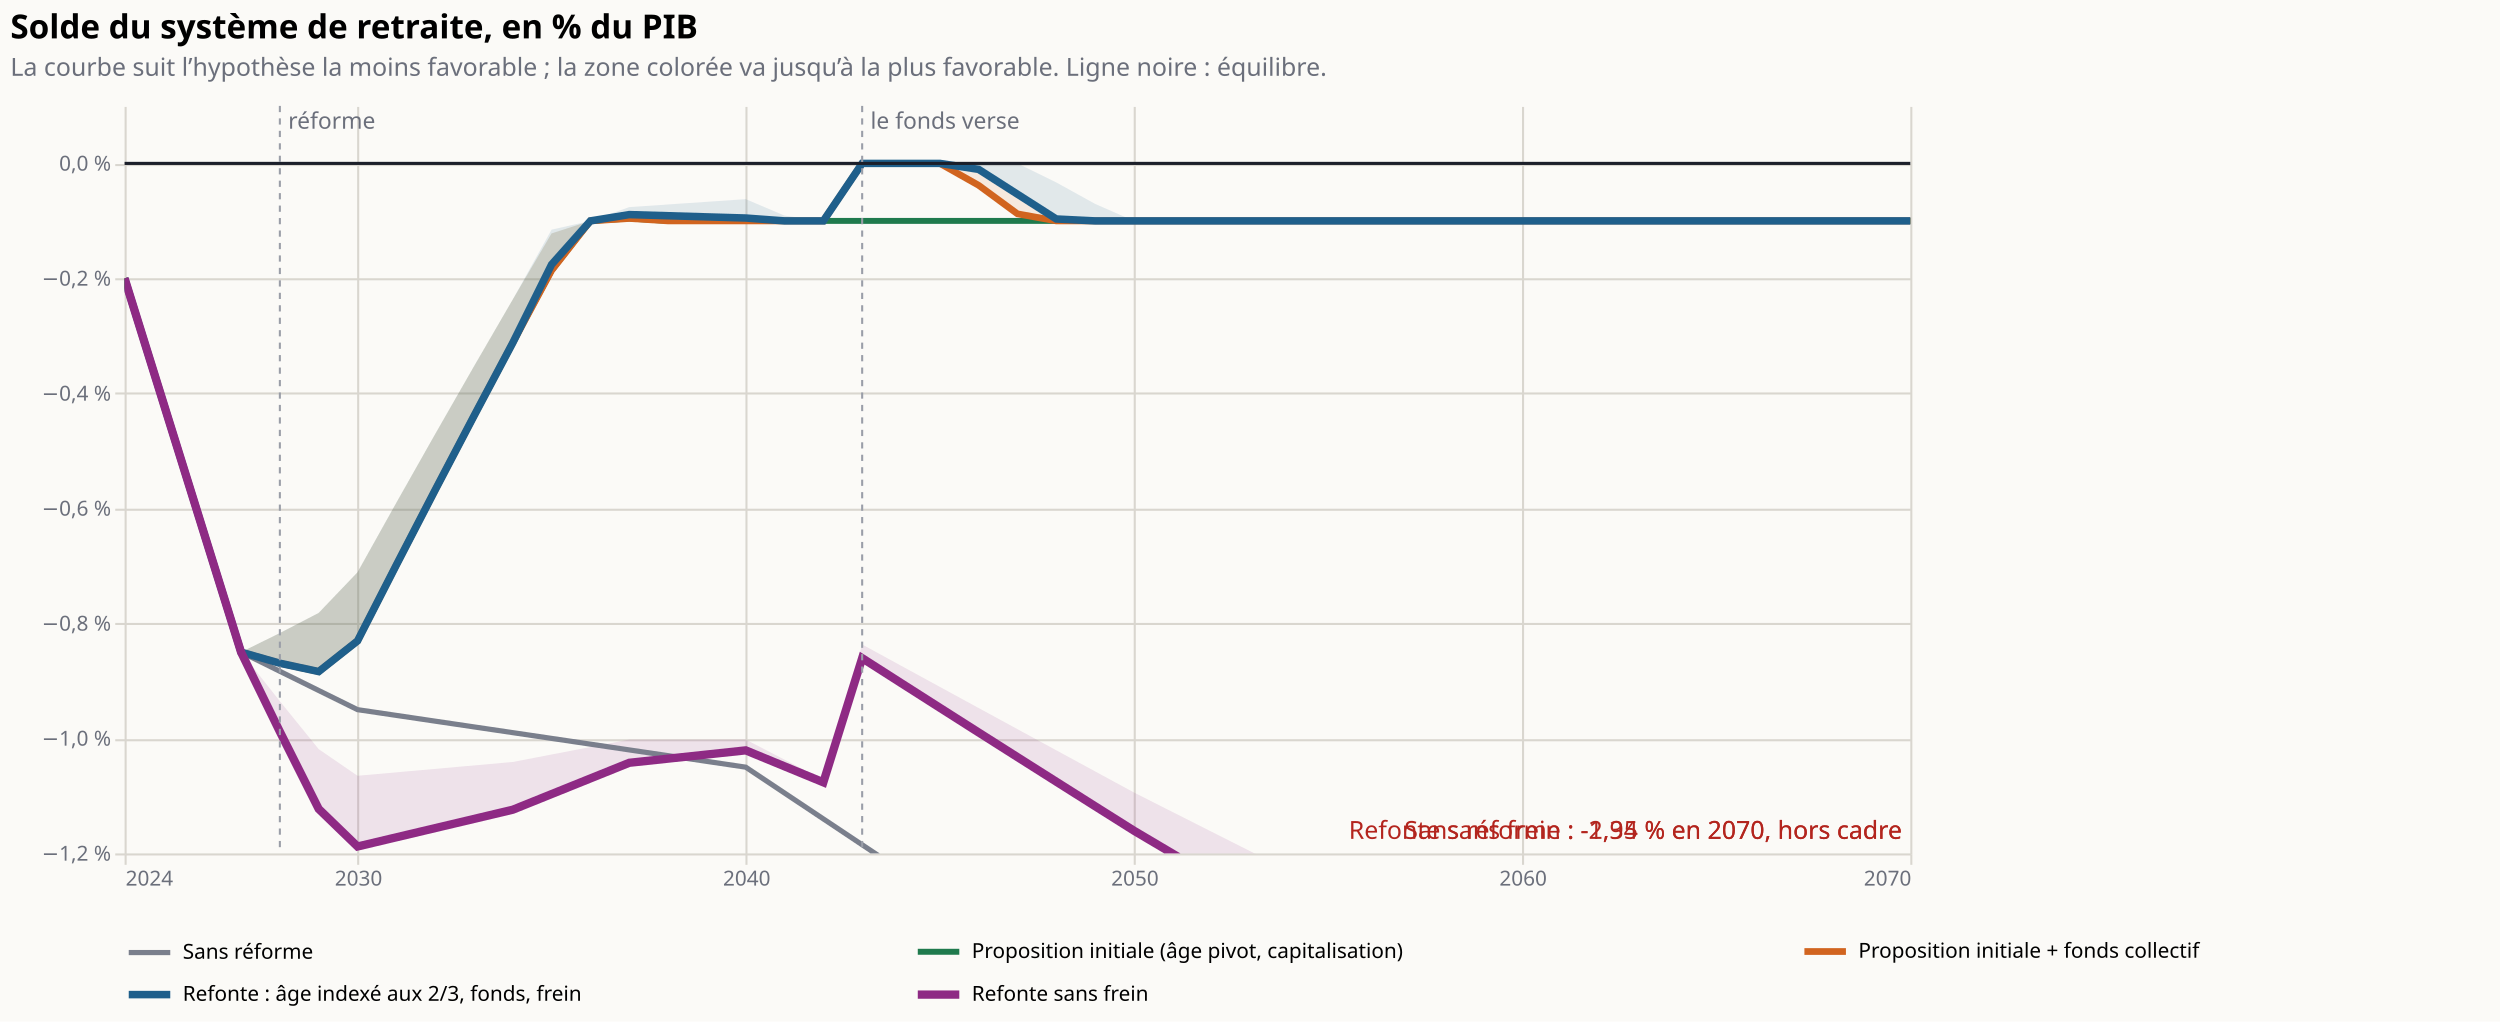
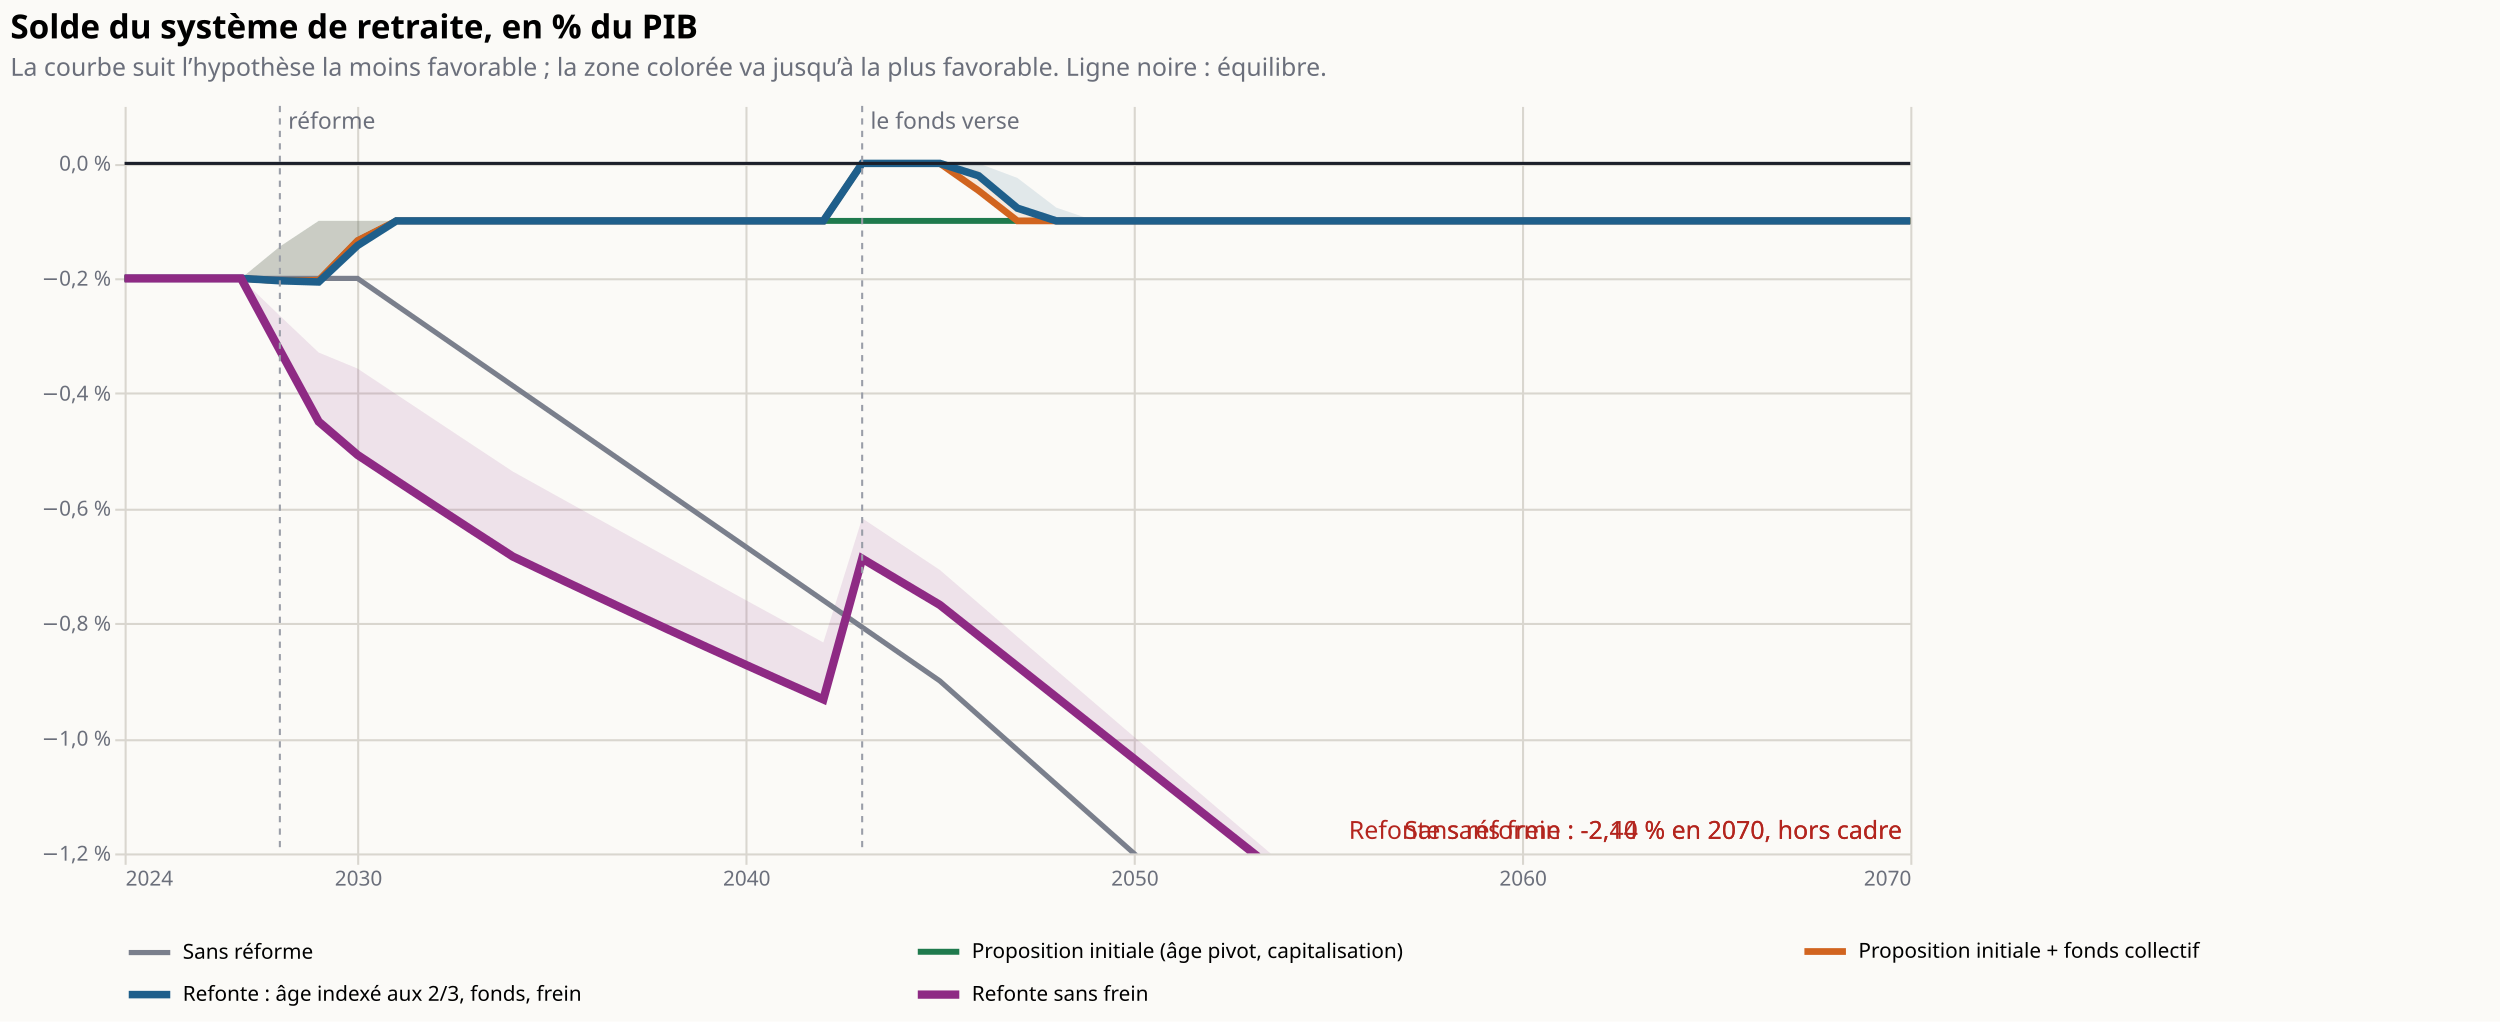
<svg xmlns="http://www.w3.org/2000/svg" version="1.1" class="marks" width="1204" height="492" viewBox="0 0 1204 492">
  <rect width="1204" height="492" fill="#fbfaf7" />
  <g fill="none" stroke-miterlimit="4" transform="translate(60,51)">
    <g class="mark-group role-frame root" role="graphics-object" aria-roledescription="group mark container">
      <g transform="translate(0,0)">
        <path class="background" aria-hidden="true" d="M0,0h860v360h-860Z" />
        <g>
          <g class="mark-group role-axis" aria-hidden="true">
            <g transform="translate(0.5,360.5)">
              <path class="background" aria-hidden="true" d="M0,0h0v0h0Z" pointer-events="none" />
              <g>
                <g class="mark-rule role-axis-grid" pointer-events="none">
                  <line transform="translate(0,-360)" x2="0" y2="360" stroke="#d9d6cf" stroke-width="1" opacity="1" />
                  <line transform="translate(112,-360)" x2="0" y2="360" stroke="#d9d6cf" stroke-width="1" opacity="1" />
                  <line transform="translate(299,-360)" x2="0" y2="360" stroke="#d9d6cf" stroke-width="1" opacity="1" />
                  <line transform="translate(486,-360)" x2="0" y2="360" stroke="#d9d6cf" stroke-width="1" opacity="1" />
                  <line transform="translate(673,-360)" x2="0" y2="360" stroke="#d9d6cf" stroke-width="1" opacity="1" />
                  <line transform="translate(860,-360)" x2="0" y2="360" stroke="#d9d6cf" stroke-width="1" opacity="1" />
                </g>
              </g>
              <path class="foreground" aria-hidden="true" d="" pointer-events="none" display="none" />
            </g>
          </g>
          <g class="mark-group role-axis" aria-hidden="true">
            <g transform="translate(0.5,0.5)">
              <path class="background" aria-hidden="true" d="M0,0h0v0h0Z" pointer-events="none" />
              <g>
                <g class="mark-rule role-axis-grid" pointer-events="none">
                  <line transform="translate(0,360)" x2="860" y2="0" stroke="#d9d6cf" stroke-width="1" opacity="1" />
                  <line transform="translate(0,305)" x2="860" y2="0" stroke="#d9d6cf" stroke-width="1" opacity="1" />
                  <line transform="translate(0,249)" x2="860" y2="0" stroke="#d9d6cf" stroke-width="1" opacity="1" />
                  <line transform="translate(0,194)" x2="860" y2="0" stroke="#d9d6cf" stroke-width="1" opacity="1" />
                  <line transform="translate(0,138)" x2="860" y2="0" stroke="#d9d6cf" stroke-width="1" opacity="1" />
                  <line transform="translate(0,83)" x2="860" y2="0" stroke="#d9d6cf" stroke-width="1" opacity="1" />
                  <line transform="translate(0,28)" x2="860" y2="0" stroke="#d9d6cf" stroke-width="1" opacity="1" />
                </g>
              </g>
              <path class="foreground" aria-hidden="true" d="" pointer-events="none" display="none" />
            </g>
          </g>
          <g class="mark-group role-axis" role="graphics-symbol" aria-roledescription="axis" aria-label="X-axis for a linear scale with values from 2024 to 2070">
            <g transform="translate(0.5,360.5)">
              <path class="background" aria-hidden="true" d="M0,0h0v0h0Z" pointer-events="none" />
              <g>
                <g class="mark-rule role-axis-tick" pointer-events="none">
                  <line transform="translate(0,0)" x2="0" y2="5" stroke="#d9d6cf" stroke-width="1" opacity="1" />
                  <line transform="translate(112,0)" x2="0" y2="5" stroke="#d9d6cf" stroke-width="1" opacity="1" />
                  <line transform="translate(299,0)" x2="0" y2="5" stroke="#d9d6cf" stroke-width="1" opacity="1" />
                  <line transform="translate(486,0)" x2="0" y2="5" stroke="#d9d6cf" stroke-width="1" opacity="1" />
                  <line transform="translate(673,0)" x2="0" y2="5" stroke="#d9d6cf" stroke-width="1" opacity="1" />
                  <line transform="translate(860,0)" x2="0" y2="5" stroke="#d9d6cf" stroke-width="1" opacity="1" />
                </g>
                <g class="mark-text role-axis-label" pointer-events="none">
                  <text text-anchor="start" transform="translate(0,15)" font-family="system-ui, sans-serif" font-size="10px" fill="#6b6f7b" opacity="1">2024</text>
                  <text text-anchor="middle" transform="translate(112.1739,15)" font-family="system-ui, sans-serif" font-size="10px" fill="#6b6f7b" opacity="1">2030</text>
                  <text text-anchor="middle" transform="translate(299.1304,15)" font-family="system-ui, sans-serif" font-size="10px" fill="#6b6f7b" opacity="1">2040</text>
                  <text text-anchor="middle" transform="translate(486.087,15)" font-family="system-ui, sans-serif" font-size="10px" fill="#6b6f7b" opacity="1">2050</text>
                  <text text-anchor="middle" transform="translate(673.0435,15)" font-family="system-ui, sans-serif" font-size="10px" fill="#6b6f7b" opacity="1">2060</text>
                  <text text-anchor="end" transform="translate(860,15)" font-family="system-ui, sans-serif" font-size="10px" fill="#6b6f7b" opacity="1">2070</text>
                </g>
              </g>
              <path class="foreground" aria-hidden="true" d="" pointer-events="none" display="none" />
            </g>
          </g>
          <g class="mark-group role-axis" role="graphics-symbol" aria-roledescription="axis" aria-label="Y-axis for a linear scale with values from −0.012 to 0.001">
            <g transform="translate(0.5,0.5)">
              <path class="background" aria-hidden="true" d="M0,0h0v0h0Z" pointer-events="none" />
              <g>
                <g class="mark-rule role-axis-tick" pointer-events="none">
                  <line transform="translate(0,360)" x2="-5" y2="0" stroke="#d9d6cf" stroke-width="1" opacity="1" />
                  <line transform="translate(0,305)" x2="-5" y2="0" stroke="#d9d6cf" stroke-width="1" opacity="1" />
                  <line transform="translate(0,249)" x2="-5" y2="0" stroke="#d9d6cf" stroke-width="1" opacity="1" />
                  <line transform="translate(0,194)" x2="-5" y2="0" stroke="#d9d6cf" stroke-width="1" opacity="1" />
                  <line transform="translate(0,138)" x2="-5" y2="0" stroke="#d9d6cf" stroke-width="1" opacity="1" />
                  <line transform="translate(0,83)" x2="-5" y2="0" stroke="#d9d6cf" stroke-width="1" opacity="1" />
                  <line transform="translate(0,28)" x2="-5" y2="0" stroke="#d9d6cf" stroke-width="1" opacity="1" />
                </g>
                <g class="mark-text role-axis-label" pointer-events="none">
                  <text text-anchor="end" transform="translate(-7,363)" font-family="system-ui, sans-serif" font-size="10px" fill="#6b6f7b" opacity="1">−1,2 %</text>
                  <text text-anchor="end" transform="translate(-7,307.6154)" font-family="system-ui, sans-serif" font-size="10px" fill="#6b6f7b" opacity="1">−1,0 %</text>
                  <text text-anchor="end" transform="translate(-7,252.2308)" font-family="system-ui, sans-serif" font-size="10px" fill="#6b6f7b" opacity="1">−0,8 %</text>
                  <text text-anchor="end" transform="translate(-7,196.8462)" font-family="system-ui, sans-serif" font-size="10px" fill="#6b6f7b" opacity="1">−0,6 %</text>
                  <text text-anchor="end" transform="translate(-7,141.4615)" font-family="system-ui, sans-serif" font-size="10px" fill="#6b6f7b" opacity="1">−0,4 %</text>
                  <text text-anchor="end" transform="translate(-7,86.07692)" font-family="system-ui, sans-serif" font-size="10px" fill="#6b6f7b" opacity="1">−0,2 %</text>
                  <text text-anchor="end" transform="translate(-7,30.69231)" font-family="system-ui, sans-serif" font-size="10px" fill="#6b6f7b" opacity="1">0,0 %</text>
                </g>
              </g>
              <path class="foreground" aria-hidden="true" d="" pointer-events="none" display="none" />
            </g>
          </g>
          <g class="mark-group role-scope layer_0_pathgroup" role="graphics-object" aria-roledescription="group mark container">
            <g transform="translate(0,0)">
              <path class="background" aria-hidden="true" d="M0,0h860v360h-860Z" />
              <g>
                <g class="mark-area role-mark layer_0_marks" clip-path="url(#clip1)" role="graphics-object" aria-roledescription="area mark container">
-                   <path aria-label="annee: 2024; basse: −0.002; haute: −0.002; scenario: Sans réforme" role="graphics-symbol" aria-roledescription="area mark" d="M0,83.077L18.696,143.077L37.391,203.077L56.087,263.077L74.783,272.308L93.478,281.538L112.174,290.769L130.87,293.538L149.565,296.308L168.261,299.077L186.957,301.846L205.652,304.615L224.348,307.385L243.043,310.154L261.739,312.923L280.435,315.692L299.13,318.462L317.826,330.923L336.522,343.385L355.217,355.846L373.913,368.308L392.609,380.769L411.304,393.231L430,405.692L448.696,418.154L467.391,430.615L486.087,443.077L504.783,454.846L523.478,466.615L542.174,478.385L560.87,490.154L579.565,501.923L598.261,513.692L616.957,525.462L635.652,537.231L654.348,549L673.043,560.769L691.739,572.538L710.435,584.308L729.13,596.077L747.826,607.846L766.522,619.615L785.217,631.385L803.913,643.154L822.609,654.923L841.304,666.692L860,678.462L860,678.462L841.304,666.692L822.609,654.923L803.913,643.154L785.217,631.385L766.522,619.615L747.826,607.846L729.13,596.077L710.435,584.308L691.739,572.538L673.043,560.769L654.348,549L635.652,537.231L616.957,525.462L598.261,513.692L579.565,501.923L560.87,490.154L542.174,478.385L523.478,466.615L504.783,454.846L486.087,443.077L467.391,430.615L448.696,418.154L430,405.692L411.304,393.231L392.609,380.769L373.913,368.308L355.217,355.846L336.522,343.385L317.826,330.923L299.13,318.462L280.435,315.692L261.739,312.923L243.043,310.154L224.348,307.385L205.652,304.615L186.957,301.846L168.261,299.077L149.565,296.308L130.87,293.538L112.174,290.769L93.478,281.538L74.783,272.308L56.087,263.077L37.391,203.077L18.696,143.077L0,83.077Z" fill="#7a7f8c" opacity="0.12" />
+                   <path aria-label="annee: 2024; basse: −0.002; haute: −0.002; scenario: Sans réforme" role="graphics-symbol" aria-roledescription="area mark" d="M0,83.077L18.696,83.077L37.391,83.077L56.087,83.077L74.783,83.077L93.478,83.077L112.174,83.077L130.87,96L149.565,108.923L168.261,121.846L186.957,134.769L205.652,147.692L224.348,160.615L243.043,173.538L261.739,186.462L280.435,199.385L299.13,212.308L317.826,225.231L336.522,238.154L355.217,251.077L373.913,264L392.609,276.923L411.304,293.538L430,310.154L448.696,326.769L467.391,343.385L486.087,360L504.783,376.615L523.478,393.231L542.174,409.846L560.87,426.462L579.565,443.077L598.261,459.692L616.957,476.308L635.652,492.923L654.348,509.538L673.043,526.154L691.739,542.769L710.435,559.385L729.13,576L747.826,592.615L766.522,609.231L785.217,625.846L803.913,642.462L822.609,659.077L841.304,675.692L860,692.308L860,692.308L841.304,675.692L822.609,659.077L803.913,642.462L785.217,625.846L766.522,609.231L747.826,592.615L729.13,576L710.435,559.385L691.739,542.769L673.043,526.154L654.348,509.538L635.652,492.923L616.957,476.308L598.261,459.692L579.565,443.077L560.87,426.462L542.174,409.846L523.478,393.231L504.783,376.615L486.087,360L467.391,343.385L448.696,326.769L430,310.154L411.304,293.538L392.609,276.923L373.913,264L355.217,251.077L336.522,238.154L317.826,225.231L299.13,212.308L280.435,199.385L261.739,186.462L243.043,173.538L224.348,160.615L205.652,147.692L186.957,134.769L168.261,121.846L149.565,108.923L130.87,96L112.174,83.077L93.478,83.077L74.783,83.077L56.087,83.077L37.391,83.077L18.696,83.077L0,83.077Z" fill="#7a7f8c" opacity="0.12" />
                </g>
              </g>
              <path class="foreground" aria-hidden="true" d="" display="none" />
            </g>
            <g transform="translate(0,0)">
              <path class="background" aria-hidden="true" d="M0,0h860v360h-860Z" />
              <g>
                <g class="mark-area role-mark layer_0_marks" clip-path="url(#clip2)" role="graphics-object" aria-roledescription="area mark container">
-                   <path aria-label="annee: 2024; basse: −0.002; haute: −0.002; scenario: Proposition initiale (âge pivot, capitalisation)" role="graphics-symbol" aria-roledescription="area mark" d="M0,83.077L18.696,143.077L37.391,203.077L56.087,263.077L74.783,268.411L93.478,272.429L112.174,257.667L130.87,221.115L149.565,185.005L168.261,149.332L186.957,114.089L205.652,79.274L224.348,55.385L243.043,54.213L261.739,55.385L280.435,55.385L299.13,55.385L317.826,55.385L336.522,55.385L355.217,55.385L373.913,55.385L392.609,55.385L411.304,55.385L430,55.385L448.696,55.385L467.391,55.385L486.087,55.385L504.783,55.385L523.478,55.385L542.174,55.385L560.87,55.385L579.565,55.385L598.261,55.385L616.957,55.385L635.652,55.385L654.348,55.385L673.043,55.385L691.739,55.385L710.435,55.385L729.13,55.385L747.826,55.385L766.522,55.385L785.217,55.385L803.913,55.385L822.609,55.385L841.304,55.385L860,55.385L860,55.385L841.304,55.385L822.609,55.385L803.913,55.385L785.217,55.385L766.522,55.385L747.826,55.385L729.13,55.385L710.435,55.385L691.739,55.385L673.043,55.385L654.348,55.385L635.652,55.385L616.957,55.385L598.261,55.385L579.565,55.385L560.87,55.385L542.174,55.385L523.478,55.385L504.783,55.385L486.087,55.385L467.391,55.385L448.696,55.385L430,55.385L411.304,55.385L392.609,55.385L373.913,55.385L355.217,55.385L336.522,55.385L317.826,55.385L299.13,55.385L280.435,54.951L261.739,53.333L243.043,51.715L224.348,55.385L205.652,61.407L186.957,93.218L168.261,125.44L149.565,158.076L130.87,191.132L112.174,224.613L93.478,244.182L74.783,253.875L56.087,263.077L37.391,203.077L18.696,143.077L0,83.077Z" fill="#1f7a4d" opacity="0.12" />
+                   <path aria-label="annee: 2024; basse: −0.002; haute: −0.002; scenario: Proposition initiale (âge pivot, capitalisation)" role="graphics-symbol" aria-roledescription="area mark" d="M0,83.077L18.696,83.077L37.391,83.077L56.087,83.077L74.783,84.209L93.478,83.95L112.174,64.84L130.87,55.385L149.565,55.385L168.261,55.385L186.957,55.385L205.652,55.385L224.348,55.385L243.043,55.385L261.739,55.385L280.435,55.385L299.13,55.385L317.826,55.385L336.522,55.385L355.217,55.385L373.913,55.385L392.609,55.385L411.304,55.385L430,55.385L448.696,55.385L467.391,55.385L486.087,55.385L504.783,55.385L523.478,55.385L542.174,55.385L560.87,55.385L579.565,55.385L598.261,55.385L616.957,55.385L635.652,55.385L654.348,55.385L673.043,55.385L691.739,55.385L710.435,55.385L729.13,55.385L747.826,55.385L766.522,55.385L785.217,55.385L803.913,55.385L822.609,55.385L841.304,55.385L860,55.385L860,55.385L841.304,55.385L822.609,55.385L803.913,55.385L785.217,55.385L766.522,55.385L747.826,55.385L729.13,55.385L710.435,55.385L691.739,55.385L673.043,55.385L654.348,55.385L635.652,55.385L616.957,55.385L598.261,55.385L579.565,55.385L560.87,55.385L542.174,55.385L523.478,55.385L504.783,55.385L486.087,55.385L467.391,55.385L448.696,55.385L430,55.385L411.304,55.385L392.609,55.385L373.913,55.385L355.217,55.385L336.522,55.385L317.826,55.385L299.13,55.385L280.435,55.385L261.739,55.385L243.043,55.385L224.348,55.385L205.652,55.385L186.957,55.385L168.261,55.385L149.565,55.385L130.87,55.385L112.174,55.385L93.478,55.385L74.783,67.735L56.087,83.077L37.391,83.077L18.696,83.077L0,83.077Z" fill="#1f7a4d" opacity="0.12" />
                </g>
              </g>
              <path class="foreground" aria-hidden="true" d="" display="none" />
            </g>
            <g transform="translate(0,0)">
              <path class="background" aria-hidden="true" d="M0,0h860v360h-860Z" />
              <g>
                <g class="mark-area role-mark layer_0_marks" clip-path="url(#clip3)" role="graphics-object" aria-roledescription="area mark container">
-                   <path aria-label="annee: 2024; basse: −0.002; haute: −0.002; scenario: Proposition initiale + fonds collectif" role="graphics-symbol" aria-roledescription="area mark" d="M0,83.077L18.696,143.077L37.391,203.077L56.087,263.077L74.783,268.411L93.478,272.429L112.174,257.667L130.87,221.115L149.565,185.005L168.261,149.332L186.957,114.089L205.652,79.274L224.348,55.385L243.043,54.213L261.739,55.385L280.435,55.385L299.13,55.385L317.826,55.385L336.522,55.385L355.217,27.692L373.913,27.692L392.609,27.692L411.304,38.242L430,51.985L448.696,55.385L467.391,55.385L486.087,55.385L504.783,55.385L523.478,55.385L542.174,55.385L560.87,55.385L579.565,55.385L598.261,55.385L616.957,55.385L635.652,55.385L654.348,55.385L673.043,55.385L691.739,55.385L710.435,55.385L729.13,55.385L747.826,55.385L766.522,55.385L785.217,55.385L803.913,55.385L822.609,55.385L841.304,55.385L860,55.385L860,55.385L841.304,55.385L822.609,55.385L803.913,55.385L785.217,55.385L766.522,55.385L747.826,55.385L729.13,55.385L710.435,55.385L691.739,55.385L673.043,55.385L654.348,55.385L635.652,55.385L616.957,55.385L598.261,55.385L579.565,55.385L560.87,55.385L542.174,55.385L523.478,55.385L504.783,55.385L486.087,55.385L467.391,55.385L448.696,55.385L430,42.213L411.304,29.003L392.609,27.692L373.913,27.692L355.217,27.692L336.522,55.385L317.826,55.385L299.13,55.385L280.435,54.951L261.739,53.333L243.043,51.715L224.348,55.385L205.652,61.407L186.957,93.218L168.261,125.44L149.565,158.076L130.87,191.132L112.174,224.613L93.478,244.182L74.783,253.875L56.087,263.077L37.391,203.077L18.696,143.077L0,83.077Z" fill="#d1641f" opacity="0.12" />
+                   <path aria-label="annee: 2024; basse: −0.002; haute: −0.002; scenario: Proposition initiale + fonds collectif" role="graphics-symbol" aria-roledescription="area mark" d="M0,83.077L18.696,83.077L37.391,83.077L56.087,83.077L74.783,84.209L93.478,83.95L112.174,64.84L130.87,55.385L149.565,55.385L168.261,55.385L186.957,55.385L205.652,55.385L224.348,55.385L243.043,55.385L261.739,55.385L280.435,55.385L299.13,55.385L317.826,55.385L336.522,55.385L355.217,27.692L373.913,27.692L392.609,27.692L411.304,40.817L430,55.385L448.696,55.385L467.391,55.385L486.087,55.385L504.783,55.385L523.478,55.385L542.174,55.385L560.87,55.385L579.565,55.385L598.261,55.385L616.957,55.385L635.652,55.385L654.348,55.385L673.043,55.385L691.739,55.385L710.435,55.385L729.13,55.385L747.826,55.385L766.522,55.385L785.217,55.385L803.913,55.385L822.609,55.385L841.304,55.385L860,55.385L860,55.385L841.304,55.385L822.609,55.385L803.913,55.385L785.217,55.385L766.522,55.385L747.826,55.385L729.13,55.385L710.435,55.385L691.739,55.385L673.043,55.385L654.348,55.385L635.652,55.385L616.957,55.385L598.261,55.385L579.565,55.385L560.87,55.385L542.174,55.385L523.478,55.385L504.783,55.385L486.087,55.385L467.391,55.385L448.696,55.385L430,47.658L411.304,31.133L392.609,27.692L373.913,27.692L355.217,27.692L336.522,55.385L317.826,55.385L299.13,55.385L280.435,55.385L261.739,55.385L243.043,55.385L224.348,55.385L205.652,55.385L186.957,55.385L168.261,55.385L149.565,55.385L130.87,55.385L112.174,55.385L93.478,55.385L74.783,67.735L56.087,83.077L37.391,83.077L18.696,83.077L0,83.077Z" fill="#d1641f" opacity="0.12" />
                </g>
              </g>
              <path class="foreground" aria-hidden="true" d="" display="none" />
            </g>
            <g transform="translate(0,0)">
              <path class="background" aria-hidden="true" d="M0,0h860v360h-860Z" />
              <g>
                <g class="mark-area role-mark layer_0_marks" clip-path="url(#clip4)" role="graphics-object" aria-roledescription="area mark container">
-                   <path aria-label="annee: 2024; basse: −0.002; haute: −0.002; scenario: Refonte : âge indexé aux 2/3, fonds, frein" role="graphics-symbol" aria-roledescription="area mark" d="M0,83.077L18.696,143.077L37.391,203.077L56.087,263.077L74.783,268.411L93.478,272.429L112.174,257.667L130.87,221.115L149.565,185.005L168.261,149.332L186.957,114.089L205.652,76.376L224.348,55.385L243.043,52.352L261.739,52.901L280.435,53.449L299.13,53.998L317.826,55.385L336.522,55.385L355.217,27.692L373.913,27.692L392.609,27.692L411.304,30.573L430,42.53L448.696,54.457L467.391,55.385L486.087,55.385L504.783,55.385L523.478,55.385L542.174,55.385L560.87,55.385L579.565,55.385L598.261,55.385L616.957,55.385L635.652,55.385L654.348,55.385L673.043,55.385L691.739,55.385L710.435,55.385L729.13,55.385L747.826,55.385L766.522,55.385L785.217,55.385L803.913,55.385L822.609,55.385L841.304,55.385L860,55.385L860,55.385L841.304,55.385L822.609,55.385L803.913,55.385L785.217,55.385L766.522,55.385L747.826,55.385L729.13,55.385L710.435,55.385L691.739,55.385L673.043,55.385L654.348,55.385L635.652,55.385L616.957,55.385L598.261,55.385L579.565,55.385L560.87,55.385L542.174,55.385L523.478,55.385L504.783,55.385L486.087,55.385L467.391,47.193L448.696,36.862L430,27.692L411.304,27.692L392.609,27.692L373.913,27.692L355.217,27.692L336.522,55.385L317.826,52.841L299.13,44.908L280.435,46.188L261.739,47.467L243.043,48.746L224.348,55.385L205.652,59.596L186.957,93.218L168.261,125.44L149.565,158.076L130.87,191.132L112.174,224.613L93.478,244.182L74.783,253.875L56.087,263.077L37.391,203.077L18.696,143.077L0,83.077Z" fill="#1f5f8b" opacity="0.12" />
+                   <path aria-label="annee: 2024; basse: −0.002; haute: −0.002; scenario: Refonte : âge indexé aux 2/3, fonds, frein" role="graphics-symbol" aria-roledescription="area mark" d="M0,83.077L18.696,83.077L37.391,83.077L56.087,83.077L74.783,84.209L93.478,84.793L112.174,67.259L130.87,55.385L149.565,55.385L168.261,55.385L186.957,55.385L205.652,55.385L224.348,55.385L243.043,55.385L261.739,55.385L280.435,55.385L299.13,55.385L317.826,55.385L336.522,55.385L355.217,27.692L373.913,27.692L392.609,27.692L411.304,33.659L430,49.249L448.696,55.385L467.391,55.385L486.087,55.385L504.783,55.385L523.478,55.385L542.174,55.385L560.87,55.385L579.565,55.385L598.261,55.385L616.957,55.385L635.652,55.385L654.348,55.385L673.043,55.385L691.739,55.385L710.435,55.385L729.13,55.385L747.826,55.385L766.522,55.385L785.217,55.385L803.913,55.385L822.609,55.385L841.304,55.385L860,55.385L860,55.385L841.304,55.385L822.609,55.385L803.913,55.385L785.217,55.385L766.522,55.385L747.826,55.385L729.13,55.385L710.435,55.385L691.739,55.385L673.043,55.385L654.348,55.385L635.652,55.385L616.957,55.385L598.261,55.385L579.565,55.385L560.87,55.385L542.174,55.385L523.478,55.385L504.783,55.385L486.087,55.385L467.391,55.385L448.696,48.99L430,34.716L411.304,27.692L392.609,27.692L373.913,27.692L355.217,27.692L336.522,55.385L317.826,55.385L299.13,55.385L280.435,55.385L261.739,55.385L243.043,55.385L224.348,55.385L205.652,55.385L186.957,55.385L168.261,55.385L149.565,55.385L130.87,55.385L112.174,55.385L93.478,55.385L74.783,67.735L56.087,83.077L37.391,83.077L18.696,83.077L0,83.077Z" fill="#1f5f8b" opacity="0.12" />
                </g>
              </g>
              <path class="foreground" aria-hidden="true" d="" display="none" />
            </g>
            <g transform="translate(0,0)">
              <path class="background" aria-hidden="true" d="M0,0h860v360h-860Z" />
              <g>
                <g class="mark-area role-mark layer_0_marks" clip-path="url(#clip5)" role="graphics-object" aria-roledescription="area mark container">
-                   <path aria-label="annee: 2024; basse: −0.002; haute: −0.002; scenario: Refonte sans frein" role="graphics-symbol" aria-roledescription="area mark" d="M0,83.077L18.696,143.077L37.391,203.077L56.087,263.077L74.783,301.385L93.478,338.585L112.174,356.677L130.87,352.246L149.565,347.815L168.261,343.385L186.957,338.954L205.652,331.422L224.348,323.889L243.043,316.357L261.739,314.363L280.435,312.369L299.13,310.375L317.826,318.074L336.522,325.772L355.217,265.971L373.913,277.927L392.609,289.853L411.304,301.75L430,313.618L448.696,325.457L467.391,337.269L486.087,349.054L504.783,360.12L523.478,371.16L542.174,382.175L560.87,393.165L579.565,404.131L598.261,415.073L616.957,425.991L635.652,436.887L654.348,447.76L673.043,458.611L691.739,469.441L710.435,480.25L729.13,491.039L747.826,501.807L766.522,512.556L785.217,523.285L803.913,533.996L822.609,544.688L841.304,555.362L860,566.018L860,518.109L841.304,508.811L822.609,499.506L803.913,490.193L785.217,480.873L766.522,471.545L747.826,462.21L729.13,452.867L710.435,443.516L691.739,434.157L673.043,424.79L654.348,415.415L635.652,406.032L616.957,396.641L598.261,387.241L579.565,377.832L560.87,368.415L542.174,358.989L523.478,349.555L504.783,340.111L486.087,330.659L467.391,320.505L448.696,310.342L430,300.169L411.304,289.987L392.609,279.796L373.913,269.595L355.217,259.384L336.522,324.554L317.826,314.862L299.13,305.169L280.435,305.169L261.739,305.169L243.043,305.169L224.348,308.769L205.652,312.369L186.957,315.969L168.261,317.631L149.565,319.292L130.87,320.954L112.174,322.615L93.478,309.785L74.783,286.708L56.087,263.077L37.391,203.077L18.696,143.077L0,83.077Z" fill="#8e2a84" opacity="0.12" />
+                   <path aria-label="annee: 2024; basse: −0.002; haute: −0.002; scenario: Refonte sans frein" role="graphics-symbol" aria-roledescription="area mark" d="M0,83.077L18.696,83.077L37.391,83.077L56.087,83.077L74.783,117.692L93.478,152.057L112.174,168.081L130.87,180.45L149.565,192.731L168.261,204.923L186.957,217.026L205.652,225.94L224.348,234.764L243.043,243.5L261.739,252.148L280.435,260.706L299.13,269.177L317.826,277.558L336.522,285.851L355.217,218.055L373.913,229.19L392.609,240.32L411.304,255.136L430,269.947L448.696,284.753L467.391,299.553L486.087,314.348L504.783,329.138L523.478,343.922L542.174,358.702L560.87,373.476L579.565,388.245L598.261,403.009L616.957,417.768L635.652,432.522L654.348,447.271L673.043,462.907L691.739,478.72L710.435,494.515L729.13,510.294L747.826,526.058L766.522,541.805L785.217,557.536L803.913,573.253L822.609,588.954L841.304,604.641L860,620.313L860,609.199L841.304,594.502L822.609,579.799L803.913,565.093L785.217,550.381L766.522,535.665L747.826,520.945L729.13,506.22L710.435,491.49L691.739,476.755L673.043,462.016L654.348,447.077L635.652,431.23L616.957,415.366L598.261,399.483L579.565,383.582L560.87,367.662L542.174,351.723L523.478,335.765L504.783,319.787L486.087,303.789L467.391,287.77L448.696,271.731L430,255.67L411.304,239.588L392.609,223.483L373.913,211.049L355.217,198.591L336.522,258.425L317.826,248.229L299.13,238.006L280.435,227.755L261.739,217.477L243.043,207.171L224.348,196.837L205.652,186.475L186.957,176.086L168.261,163.731L149.565,151.348L130.87,138.937L112.174,126.498L93.478,118.791L74.783,101.077L56.087,83.077L37.391,83.077L18.696,83.077L0,83.077Z" fill="#8e2a84" opacity="0.12" />
                </g>
              </g>
              <path class="foreground" aria-hidden="true" d="" display="none" />
            </g>
          </g>
          <g class="mark-group role-scope layer_1_pathgroup" role="graphics-object" aria-roledescription="group mark container">
            <g transform="translate(0,0)">
              <path class="background" aria-hidden="true" d="M0,0h860v360h-860Z" />
              <g>
                <g class="mark-line role-mark layer_1_marks" clip-path="url(#clip6)" role="graphics-object" aria-roledescription="line mark container">
-                   <path aria-label="annee: 2024; basse: −0.002; scenario: Sans réforme" role="graphics-symbol" aria-roledescription="line mark" d="M0,83.077L18.696,143.077L37.391,203.077L56.087,263.077L74.783,272.308L93.478,281.538L112.174,290.769L130.87,293.538L149.565,296.308L168.261,299.077L186.957,301.846L205.652,304.615L224.348,307.385L243.043,310.154L261.739,312.923L280.435,315.692L299.13,318.462L317.826,330.923L336.522,343.385L355.217,355.846L373.913,368.308L392.609,380.769L411.304,393.231L430,405.692L448.696,418.154L467.391,430.615L486.087,443.077L504.783,454.846L523.478,466.615L542.174,478.385L560.87,490.154L579.565,501.923L598.261,513.692L616.957,525.462L635.652,537.231L654.348,549L673.043,560.769L691.739,572.538L710.435,584.308L729.13,596.077L747.826,607.846L766.522,619.615L785.217,631.385L803.913,643.154L822.609,654.923L841.304,666.692L860,678.462" stroke="#7a7f8c" stroke-width="2.5" />
+                   <path aria-label="annee: 2024; basse: −0.002; scenario: Sans réforme" role="graphics-symbol" aria-roledescription="line mark" d="M0,83.077L18.696,83.077L37.391,83.077L56.087,83.077L74.783,83.077L93.478,83.077L112.174,83.077L130.87,96L149.565,108.923L168.261,121.846L186.957,134.769L205.652,147.692L224.348,160.615L243.043,173.538L261.739,186.462L280.435,199.385L299.13,212.308L317.826,225.231L336.522,238.154L355.217,251.077L373.913,264L392.609,276.923L411.304,293.538L430,310.154L448.696,326.769L467.391,343.385L486.087,360L504.783,376.615L523.478,393.231L542.174,409.846L560.87,426.462L579.565,443.077L598.261,459.692L616.957,476.308L635.652,492.923L654.348,509.538L673.043,526.154L691.739,542.769L710.435,559.385L729.13,576L747.826,592.615L766.522,609.231L785.217,625.846L803.913,642.462L822.609,659.077L841.304,675.692L860,692.308" stroke="#7a7f8c" stroke-width="2.5" />
                </g>
              </g>
              <path class="foreground" aria-hidden="true" d="" display="none" />
            </g>
            <g transform="translate(0,0)">
              <path class="background" aria-hidden="true" d="M0,0h860v360h-860Z" />
              <g>
                <g class="mark-line role-mark layer_1_marks" clip-path="url(#clip7)" role="graphics-object" aria-roledescription="line mark container">
-                   <path aria-label="annee: 2024; basse: −0.002; scenario: Proposition initiale (âge pivot, capitalisation)" role="graphics-symbol" aria-roledescription="line mark" d="M0,83.077L18.696,143.077L37.391,203.077L56.087,263.077L74.783,268.411L93.478,272.429L112.174,257.667L130.87,221.115L149.565,185.005L168.261,149.332L186.957,114.089L205.652,79.274L224.348,55.385L243.043,54.213L261.739,55.385L280.435,55.385L299.13,55.385L317.826,55.385L336.522,55.385L355.217,55.385L373.913,55.385L392.609,55.385L411.304,55.385L430,55.385L448.696,55.385L467.391,55.385L486.087,55.385L504.783,55.385L523.478,55.385L542.174,55.385L560.87,55.385L579.565,55.385L598.261,55.385L616.957,55.385L635.652,55.385L654.348,55.385L673.043,55.385L691.739,55.385L710.435,55.385L729.13,55.385L747.826,55.385L766.522,55.385L785.217,55.385L803.913,55.385L822.609,55.385L841.304,55.385L860,55.385" stroke="#1f7a4d" stroke-width="2.875" />
+                   <path aria-label="annee: 2024; basse: −0.002; scenario: Proposition initiale (âge pivot, capitalisation)" role="graphics-symbol" aria-roledescription="line mark" d="M0,83.077L18.696,83.077L37.391,83.077L56.087,83.077L74.783,84.209L93.478,83.95L112.174,64.84L130.87,55.385L149.565,55.385L168.261,55.385L186.957,55.385L205.652,55.385L224.348,55.385L243.043,55.385L261.739,55.385L280.435,55.385L299.13,55.385L317.826,55.385L336.522,55.385L355.217,55.385L373.913,55.385L392.609,55.385L411.304,55.385L430,55.385L448.696,55.385L467.391,55.385L486.087,55.385L504.783,55.385L523.478,55.385L542.174,55.385L560.87,55.385L579.565,55.385L598.261,55.385L616.957,55.385L635.652,55.385L654.348,55.385L673.043,55.385L691.739,55.385L710.435,55.385L729.13,55.385L747.826,55.385L766.522,55.385L785.217,55.385L803.913,55.385L822.609,55.385L841.304,55.385L860,55.385" stroke="#1f7a4d" stroke-width="2.875" />
                </g>
              </g>
              <path class="foreground" aria-hidden="true" d="" display="none" />
            </g>
            <g transform="translate(0,0)">
              <path class="background" aria-hidden="true" d="M0,0h860v360h-860Z" />
              <g>
                <g class="mark-line role-mark layer_1_marks" clip-path="url(#clip8)" role="graphics-object" aria-roledescription="line mark container">
-                   <path aria-label="annee: 2024; basse: −0.002; scenario: Proposition initiale + fonds collectif" role="graphics-symbol" aria-roledescription="line mark" d="M0,83.077L18.696,143.077L37.391,203.077L56.087,263.077L74.783,268.411L93.478,272.429L112.174,257.667L130.87,221.115L149.565,185.005L168.261,149.332L186.957,114.089L205.652,79.274L224.348,55.385L243.043,54.213L261.739,55.385L280.435,55.385L299.13,55.385L317.826,55.385L336.522,55.385L355.217,27.692L373.913,27.692L392.609,27.692L411.304,38.242L430,51.985L448.696,55.385L467.391,55.385L486.087,55.385L504.783,55.385L523.478,55.385L542.174,55.385L560.87,55.385L579.565,55.385L598.261,55.385L616.957,55.385L635.652,55.385L654.348,55.385L673.043,55.385L691.739,55.385L710.435,55.385L729.13,55.385L747.826,55.385L766.522,55.385L785.217,55.385L803.913,55.385L822.609,55.385L841.304,55.385L860,55.385" stroke="#d1641f" stroke-width="3.25" />
+                   <path aria-label="annee: 2024; basse: −0.002; scenario: Proposition initiale + fonds collectif" role="graphics-symbol" aria-roledescription="line mark" d="M0,83.077L18.696,83.077L37.391,83.077L56.087,83.077L74.783,84.209L93.478,83.95L112.174,64.84L130.87,55.385L149.565,55.385L168.261,55.385L186.957,55.385L205.652,55.385L224.348,55.385L243.043,55.385L261.739,55.385L280.435,55.385L299.13,55.385L317.826,55.385L336.522,55.385L355.217,27.692L373.913,27.692L392.609,27.692L411.304,40.817L430,55.385L448.696,55.385L467.391,55.385L486.087,55.385L504.783,55.385L523.478,55.385L542.174,55.385L560.87,55.385L579.565,55.385L598.261,55.385L616.957,55.385L635.652,55.385L654.348,55.385L673.043,55.385L691.739,55.385L710.435,55.385L729.13,55.385L747.826,55.385L766.522,55.385L785.217,55.385L803.913,55.385L822.609,55.385L841.304,55.385L860,55.385" stroke="#d1641f" stroke-width="3.25" />
                </g>
              </g>
              <path class="foreground" aria-hidden="true" d="" display="none" />
            </g>
            <g transform="translate(0,0)">
              <path class="background" aria-hidden="true" d="M0,0h860v360h-860Z" />
              <g>
                <g class="mark-line role-mark layer_1_marks" clip-path="url(#clip9)" role="graphics-object" aria-roledescription="line mark container">
-                   <path aria-label="annee: 2024; basse: −0.002; scenario: Refonte : âge indexé aux 2/3, fonds, frein" role="graphics-symbol" aria-roledescription="line mark" d="M0,83.077L18.696,143.077L37.391,203.077L56.087,263.077L74.783,268.411L93.478,272.429L112.174,257.667L130.87,221.115L149.565,185.005L168.261,149.332L186.957,114.089L205.652,76.376L224.348,55.385L243.043,52.352L261.739,52.901L280.435,53.449L299.13,53.998L317.826,55.385L336.522,55.385L355.217,27.692L373.913,27.692L392.609,27.692L411.304,30.573L430,42.53L448.696,54.457L467.391,55.385L486.087,55.385L504.783,55.385L523.478,55.385L542.174,55.385L560.87,55.385L579.565,55.385L598.261,55.385L616.957,55.385L635.652,55.385L654.348,55.385L673.043,55.385L691.739,55.385L710.435,55.385L729.13,55.385L747.826,55.385L766.522,55.385L785.217,55.385L803.913,55.385L822.609,55.385L841.304,55.385L860,55.385" stroke="#1f5f8b" stroke-width="3.625" />
+                   <path aria-label="annee: 2024; basse: −0.002; scenario: Refonte : âge indexé aux 2/3, fonds, frein" role="graphics-symbol" aria-roledescription="line mark" d="M0,83.077L18.696,83.077L37.391,83.077L56.087,83.077L74.783,84.209L93.478,84.793L112.174,67.259L130.87,55.385L149.565,55.385L168.261,55.385L186.957,55.385L205.652,55.385L224.348,55.385L243.043,55.385L261.739,55.385L280.435,55.385L299.13,55.385L317.826,55.385L336.522,55.385L355.217,27.692L373.913,27.692L392.609,27.692L411.304,33.659L430,49.249L448.696,55.385L467.391,55.385L486.087,55.385L504.783,55.385L523.478,55.385L542.174,55.385L560.87,55.385L579.565,55.385L598.261,55.385L616.957,55.385L635.652,55.385L654.348,55.385L673.043,55.385L691.739,55.385L710.435,55.385L729.13,55.385L747.826,55.385L766.522,55.385L785.217,55.385L803.913,55.385L822.609,55.385L841.304,55.385L860,55.385" stroke="#1f5f8b" stroke-width="3.625" />
                </g>
              </g>
              <path class="foreground" aria-hidden="true" d="" display="none" />
            </g>
            <g transform="translate(0,0)">
              <path class="background" aria-hidden="true" d="M0,0h860v360h-860Z" />
              <g>
                <g class="mark-line role-mark layer_1_marks" clip-path="url(#clip10)" role="graphics-object" aria-roledescription="line mark container">
-                   <path aria-label="annee: 2024; basse: −0.002; scenario: Refonte sans frein" role="graphics-symbol" aria-roledescription="line mark" d="M0,83.077L18.696,143.077L37.391,203.077L56.087,263.077L74.783,301.385L93.478,338.585L112.174,356.677L130.87,352.246L149.565,347.815L168.261,343.385L186.957,338.954L205.652,331.422L224.348,323.889L243.043,316.357L261.739,314.363L280.435,312.369L299.13,310.375L317.826,318.074L336.522,325.772L355.217,265.971L373.913,277.927L392.609,289.853L411.304,301.75L430,313.618L448.696,325.457L467.391,337.269L486.087,349.054L504.783,360.12L523.478,371.16L542.174,382.175L560.87,393.165L579.565,404.131L598.261,415.073L616.957,425.991L635.652,436.887L654.348,447.76L673.043,458.611L691.739,469.441L710.435,480.25L729.13,491.039L747.826,501.807L766.522,512.556L785.217,523.285L803.913,533.996L822.609,544.688L841.304,555.362L860,566.018" stroke="#8e2a84" stroke-width="4" />
+                   <path aria-label="annee: 2024; basse: −0.002; scenario: Refonte sans frein" role="graphics-symbol" aria-roledescription="line mark" d="M0,83.077L18.696,83.077L37.391,83.077L56.087,83.077L74.783,117.692L93.478,152.057L112.174,168.081L130.87,180.45L149.565,192.731L168.261,204.923L186.957,217.026L205.652,225.94L224.348,234.764L243.043,243.5L261.739,252.148L280.435,260.706L299.13,269.177L317.826,277.558L336.522,285.851L355.217,218.055L373.913,229.19L392.609,240.32L411.304,255.136L430,269.947L448.696,284.753L467.391,299.553L486.087,314.348L504.783,329.138L523.478,343.922L542.174,358.702L560.87,373.476L579.565,388.245L598.261,403.009L616.957,417.768L635.652,432.522L654.348,447.271L673.043,462.907L691.739,478.72L710.435,494.515L729.13,510.294L747.826,526.058L766.522,541.805L785.217,557.536L803.913,573.253L822.609,588.954L841.304,604.641L860,620.313" stroke="#8e2a84" stroke-width="4" />
                </g>
              </g>
              <path class="foreground" aria-hidden="true" d="" display="none" />
            </g>
          </g>
          <g class="mark-rule role-mark layer_2_marks" role="graphics-object" aria-roledescription="rule mark container">
            <line aria-label="y: 0" role="graphics-symbol" aria-roledescription="rule mark" transform="translate(0,27.69231)" x2="860" y2="0" stroke="#1b1f2a" stroke-width="1.5" />
          </g>
          <g class="mark-rule role-mark layer_3_marks" role="graphics-object" aria-roledescription="rule mark container">
            <line aria-label="annee: 2028" role="graphics-symbol" aria-roledescription="rule mark" transform="translate(74.78261,0)" x2="0" y2="360" stroke="#9a9ea8" stroke-dasharray="3,3" />
            <line aria-label="annee: 2043" role="graphics-symbol" aria-roledescription="rule mark" transform="translate(355.2174,0)" x2="0" y2="360" stroke="#9a9ea8" stroke-dasharray="3,3" />
          </g>
          <g class="mark-text role-mark layer_4_marks" role="graphics-object" aria-roledescription="text mark container">
            <text aria-label="annee: 2028; libelle: réforme" role="graphics-symbol" aria-roledescription="text mark" text-anchor="start" transform="translate(78.78261,11)" font-family="system-ui, sans-serif" font-size="11px" fill="#6b6f7b">réforme</text>
            <text aria-label="annee: 2043; libelle: le fonds verse" role="graphics-symbol" aria-roledescription="text mark" text-anchor="start" transform="translate(359.2174,11)" font-family="system-ui, sans-serif" font-size="11px" fill="#6b6f7b">le fonds verse</text>
          </g>
          <g class="mark-text role-mark layer_5_marks" role="graphics-object" aria-roledescription="text mark container">
-             <text aria-label="annee: 2070; libelle: Sans réforme : -2,35 % en 2070, hors cadre" role="graphics-symbol" aria-roledescription="text mark" text-anchor="end" transform="translate(856,353)" font-family="system-ui, sans-serif" font-size="12px" fill="#b3251e">Sans réforme : -2,35 % en 2070, hors cadre</text>
-             <text aria-label="annee: 2070; libelle: Refonte sans frein : -1,94 % en 2070, hors cadre" role="graphics-symbol" aria-roledescription="text mark" text-anchor="end" transform="translate(856,353)" font-family="system-ui, sans-serif" font-size="12px" fill="#b3251e">Refonte sans frein : -1,94 % en 2070, hors cadre</text>
+             <text aria-label="annee: 2070; libelle: Sans réforme : -2,40 % en 2070, hors cadre" role="graphics-symbol" aria-roledescription="text mark" text-anchor="end" transform="translate(856,353)" font-family="system-ui, sans-serif" font-size="12px" fill="#b3251e">Sans réforme : -2,40 % en 2070, hors cadre</text>
+             <text aria-label="annee: 2070; libelle: Refonte sans frein : -2,14 % en 2070, hors cadre" role="graphics-symbol" aria-roledescription="text mark" text-anchor="end" transform="translate(856,353)" font-family="system-ui, sans-serif" font-size="12px" fill="#b3251e">Refonte sans frein : -2,14 % en 2070, hors cadre</text>
          </g>
          <g class="mark-group role-legend" role="graphics-symbol" aria-roledescription="legend" aria-label="Symbol legend for fill color, stroke color and strokeWidth with 5 values: Sans réforme, Proposition initiale (âge pivot, capitalisation), Proposition initiale + fonds collectif, Refonte : âge indexé aux 2/3, fonds, frein, Refonte sans frein">
            <g transform="translate(0,395)">
              <path class="background" aria-hidden="true" d="M0,0h1139v41h-1139Z" pointer-events="none" />
              <g>
                <g class="mark-group role-legend-entry">
                  <g transform="translate(0,0)">
                    <path class="background" aria-hidden="true" d="M0,0h0v0h0Z" pointer-events="none" />
                    <g>
                      <g class="mark-group role-scope" role="graphics-object" aria-roledescription="group mark container">
                        <g transform="translate(0,1.25)">
                          <path class="background" aria-hidden="true" d="M0,0h364v16.5h-364Z" pointer-events="none" opacity="1" />
                          <g>
                            <g class="mark-symbol role-legend-symbol" pointer-events="none">
                              <path transform="translate(12,11.5)" d="M-10,0L10,0" fill="#7a7f8c" stroke="#7a7f8c" stroke-width="2.5" opacity="1" />
                            </g>
                            <g class="mark-text role-legend-label" pointer-events="none">
                              <text text-anchor="start" transform="translate(28,14.5)" font-family="system-ui, sans-serif" font-size="10px" fill="#000" opacity="1">Sans réforme</text>
                            </g>
                          </g>
                          <path class="foreground" aria-hidden="true" d="" pointer-events="none" display="none" />
                        </g>
                        <g transform="translate(380,0.875)">
                          <path class="background" aria-hidden="true" d="M0,0h412v17.25h-412Z" pointer-events="none" opacity="1" />
                          <g>
                            <g class="mark-symbol role-legend-symbol" pointer-events="none">
                              <path transform="translate(12,11.5)" d="M-10,0L10,0" fill="#1f7a4d" stroke="#1f7a4d" stroke-width="2.875" opacity="1" />
                            </g>
                            <g class="mark-text role-legend-label" pointer-events="none">
                              <text text-anchor="start" transform="translate(28,14.5)" font-family="system-ui, sans-serif" font-size="10px" fill="#000" opacity="1">Proposition initiale (âge pivot, capitalisation)</text>
                            </g>
                          </g>
                          <path class="foreground" aria-hidden="true" d="" pointer-events="none" display="none" />
                        </g>
                        <g transform="translate(807,0.25)">
                          <path class="background" aria-hidden="true" d="M0,0h332v18.5h-332Z" pointer-events="none" opacity="1" />
                          <g>
                            <g class="mark-symbol role-legend-symbol" pointer-events="none">
                              <path transform="translate(12,12)" d="M-10,0L10,0" fill="#d1641f" stroke="#d1641f" stroke-width="3.25" opacity="1" />
                            </g>
                            <g class="mark-text role-legend-label" pointer-events="none">
                              <text text-anchor="start" transform="translate(28,15)" font-family="system-ui, sans-serif" font-size="10px" fill="#000" opacity="1">Proposition initiale + fonds collectif</text>
                            </g>
                          </g>
                          <path class="foreground" aria-hidden="true" d="" pointer-events="none" display="none" />
                        </g>
                        <g transform="translate(0,21)">
                          <path class="background" aria-hidden="true" d="M0,0h364v19.25h-364Z" pointer-events="none" opacity="1" />
                          <g>
                            <g class="mark-symbol role-legend-symbol" pointer-events="none">
                              <path transform="translate(12,12)" d="M-10,0L10,0" fill="#1f5f8b" stroke="#1f5f8b" stroke-width="3.625" opacity="1" />
                            </g>
                            <g class="mark-text role-legend-label" pointer-events="none">
                              <text text-anchor="start" transform="translate(28,15)" font-family="system-ui, sans-serif" font-size="10px" fill="#000" opacity="1">Refonte : âge indexé aux 2/3, fonds, frein</text>
                            </g>
                          </g>
                          <path class="foreground" aria-hidden="true" d="" pointer-events="none" display="none" />
                        </g>
                        <g transform="translate(380,21)">
                          <path class="background" aria-hidden="true" d="M0,0h412v20h-412Z" pointer-events="none" opacity="1" />
                          <g>
                            <g class="mark-symbol role-legend-symbol" pointer-events="none">
                              <path transform="translate(12,12)" d="M-10,0L10,0" fill="#8e2a84" stroke="#8e2a84" stroke-width="4" opacity="1" />
                            </g>
                            <g class="mark-text role-legend-label" pointer-events="none">
                              <text text-anchor="start" transform="translate(28,15)" font-family="system-ui, sans-serif" font-size="10px" fill="#000" opacity="1">Refonte sans frein</text>
                            </g>
                          </g>
                          <path class="foreground" aria-hidden="true" d="" pointer-events="none" display="none" />
                        </g>
                      </g>
                    </g>
                    <path class="foreground" aria-hidden="true" d="" pointer-events="none" display="none" />
                  </g>
                </g>
              </g>
              <path class="foreground" aria-hidden="true" d="" pointer-events="none" display="none" />
            </g>
          </g>
          <g class="mark-group role-title">
            <g transform="translate(-55,-45.5)">
              <path class="background" aria-hidden="true" d="M0,0h0v0h0Z" pointer-events="none" />
              <g>
                <g class="mark-text role-title-text" role="graphics-symbol" aria-roledescription="title" aria-label="Title text 'Solde du système de retraite, en % du PIB'" pointer-events="none">
                  <text text-anchor="start" transform="translate(0,13)" font-family="system-ui, sans-serif" font-size="16px" font-weight="bold" fill="#000" opacity="1">Solde du système de retraite, en % du PIB</text>
                </g>
                <g class="mark-text role-title-subtitle" role="graphics-symbol" aria-roledescription="subtitle" aria-label="Subtitle text 'La courbe suit l’hypothèse la moins favorable ; la zone colorée va jusqu’à la plus favorable. Ligne noire : équilibre.'" pointer-events="none">
                  <text text-anchor="start" transform="translate(0,31)" font-family="system-ui, sans-serif" font-size="12px" fill="#6b6f7b" opacity="1">La courbe suit l’hypothèse la moins favorable ; la zone colorée va jusqu’à la plus favorable. Ligne noire : équilibre.</text>
                </g>
              </g>
              <path class="foreground" aria-hidden="true" d="" pointer-events="none" display="none" />
            </g>
          </g>
        </g>
        <path class="foreground" aria-hidden="true" d="" display="none" />
      </g>
    </g>
  </g>
  <defs>
    <clipPath id="clip1">
      <rect x="0" y="0" width="860" height="360" />
    </clipPath>
    <clipPath id="clip2">
      <rect x="0" y="0" width="860" height="360" />
    </clipPath>
    <clipPath id="clip3">
      <rect x="0" y="0" width="860" height="360" />
    </clipPath>
    <clipPath id="clip4">
      <rect x="0" y="0" width="860" height="360" />
    </clipPath>
    <clipPath id="clip5">
      <rect x="0" y="0" width="860" height="360" />
    </clipPath>
    <clipPath id="clip6">
      <rect x="0" y="0" width="860" height="360" />
    </clipPath>
    <clipPath id="clip7">
      <rect x="0" y="0" width="860" height="360" />
    </clipPath>
    <clipPath id="clip8">
      <rect x="0" y="0" width="860" height="360" />
    </clipPath>
    <clipPath id="clip9">
      <rect x="0" y="0" width="860" height="360" />
    </clipPath>
    <clipPath id="clip10">
      <rect x="0" y="0" width="860" height="360" />
    </clipPath>
  </defs>
</svg>
